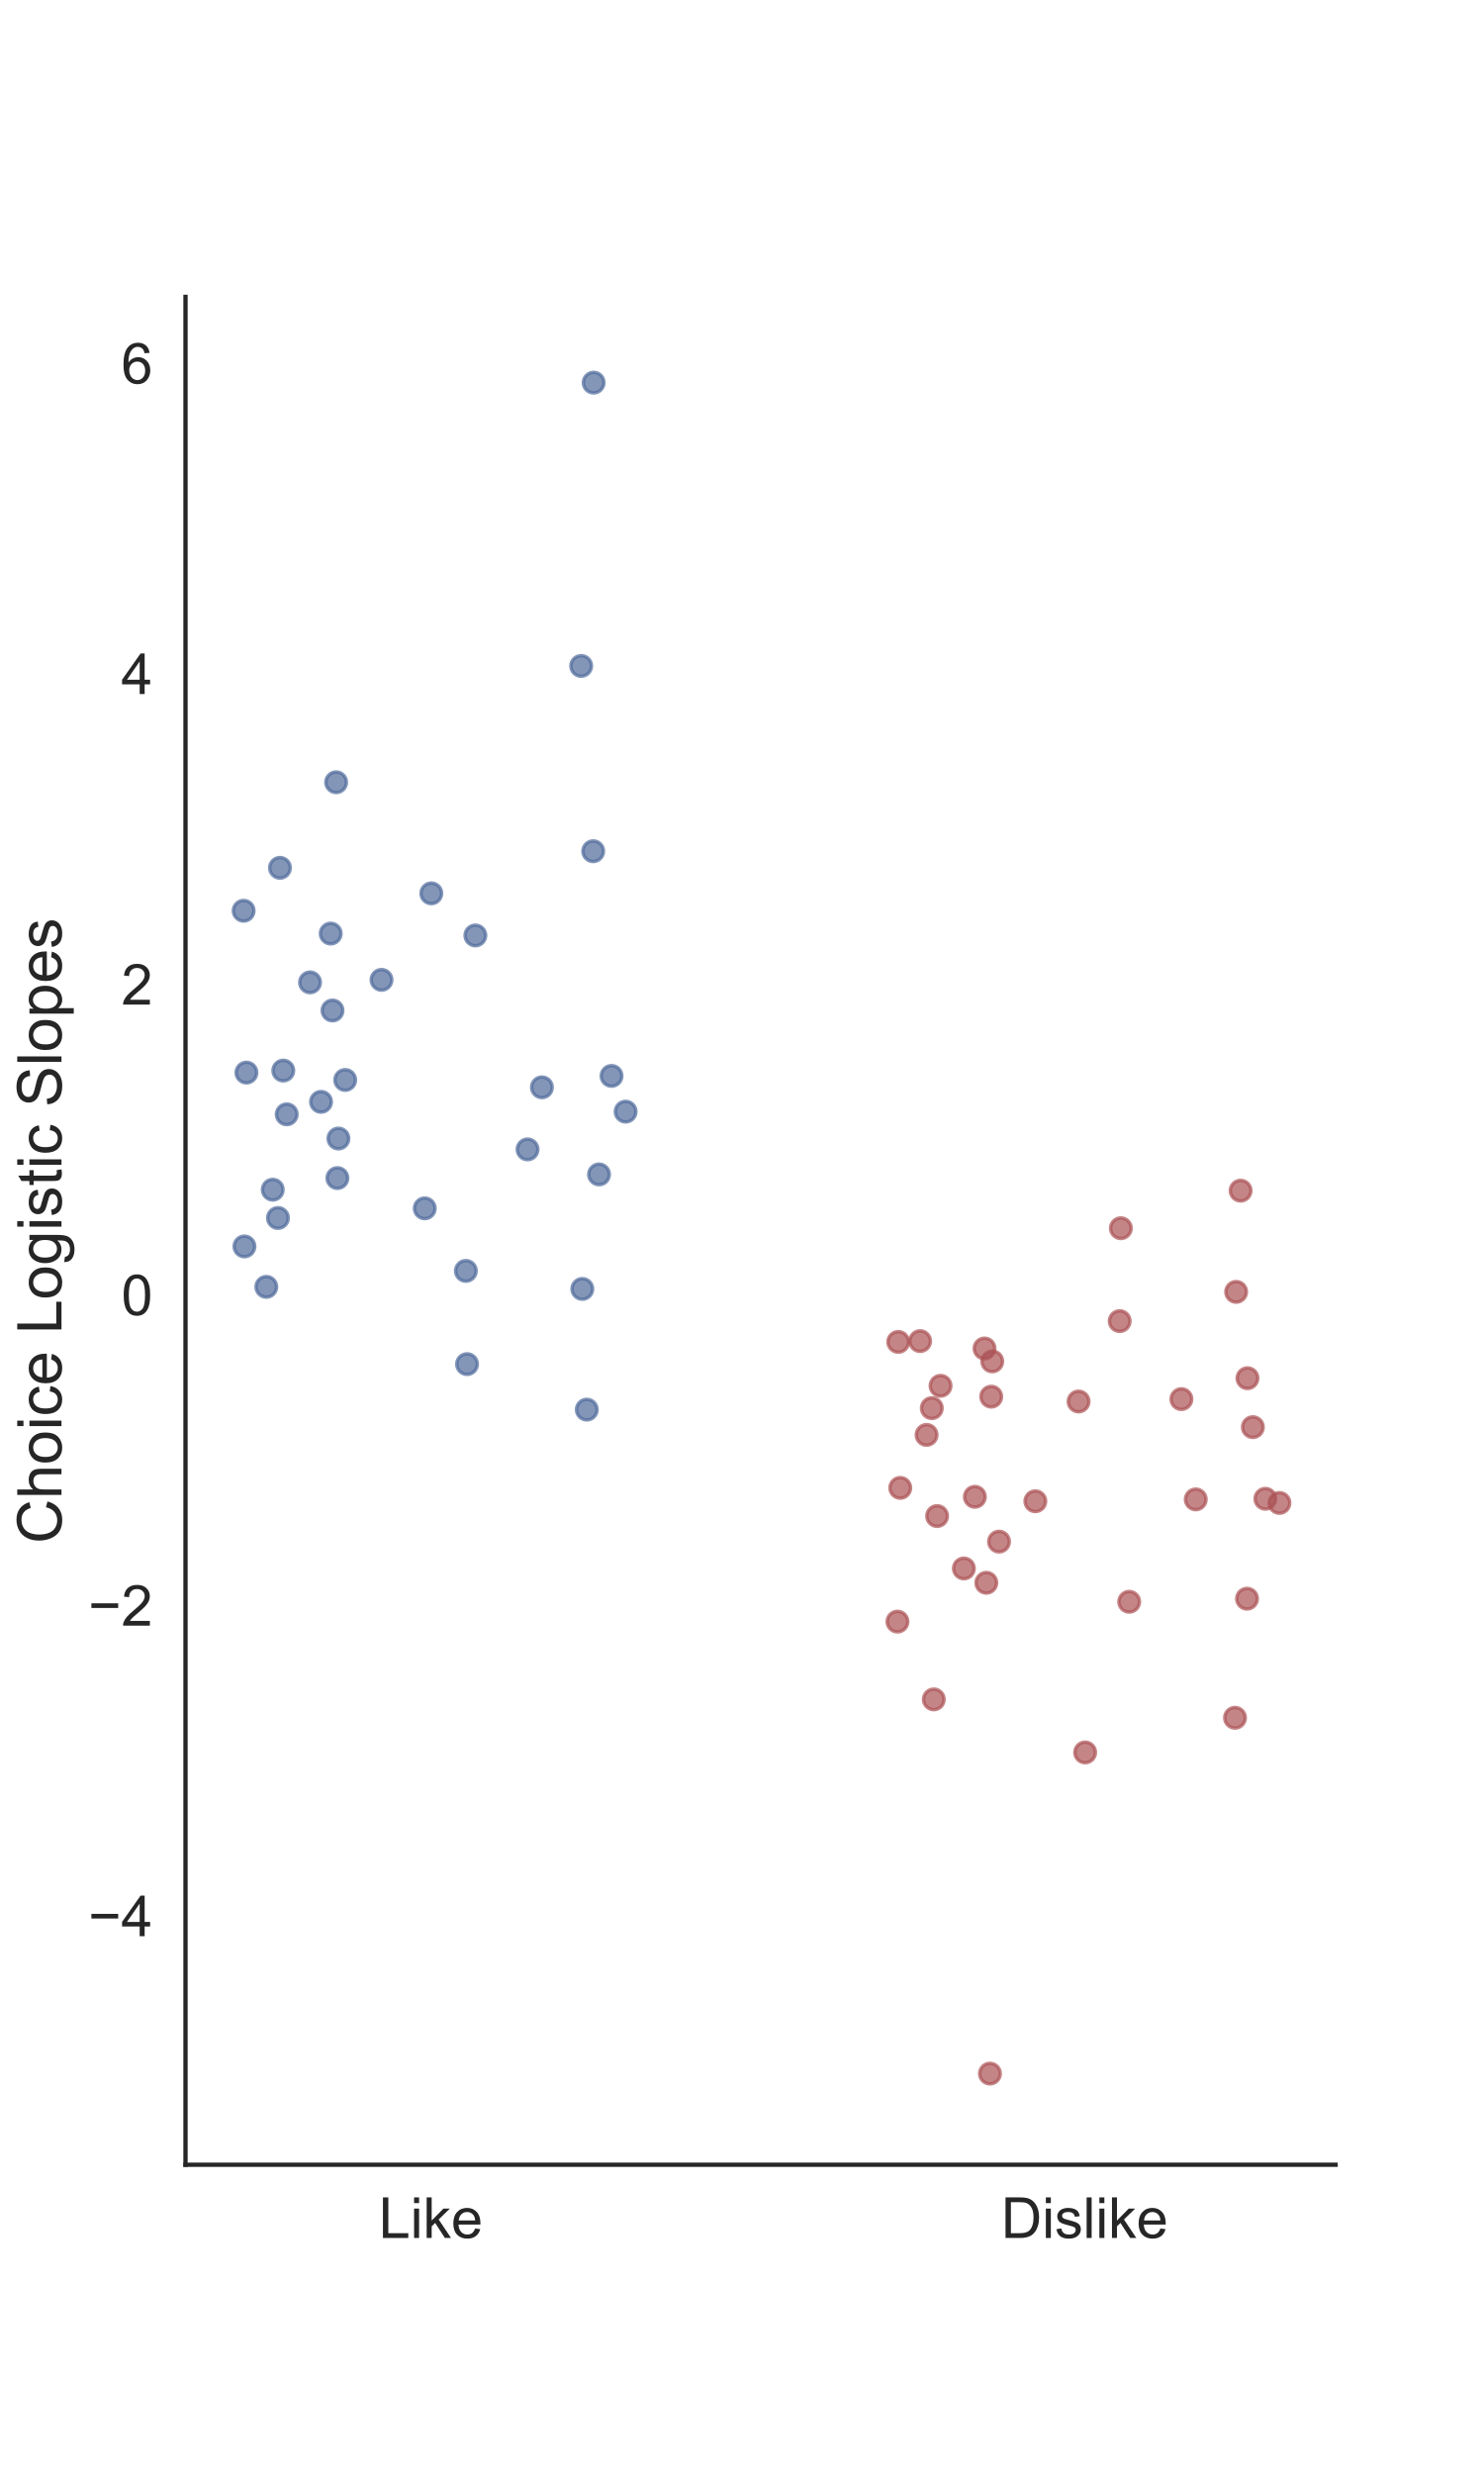
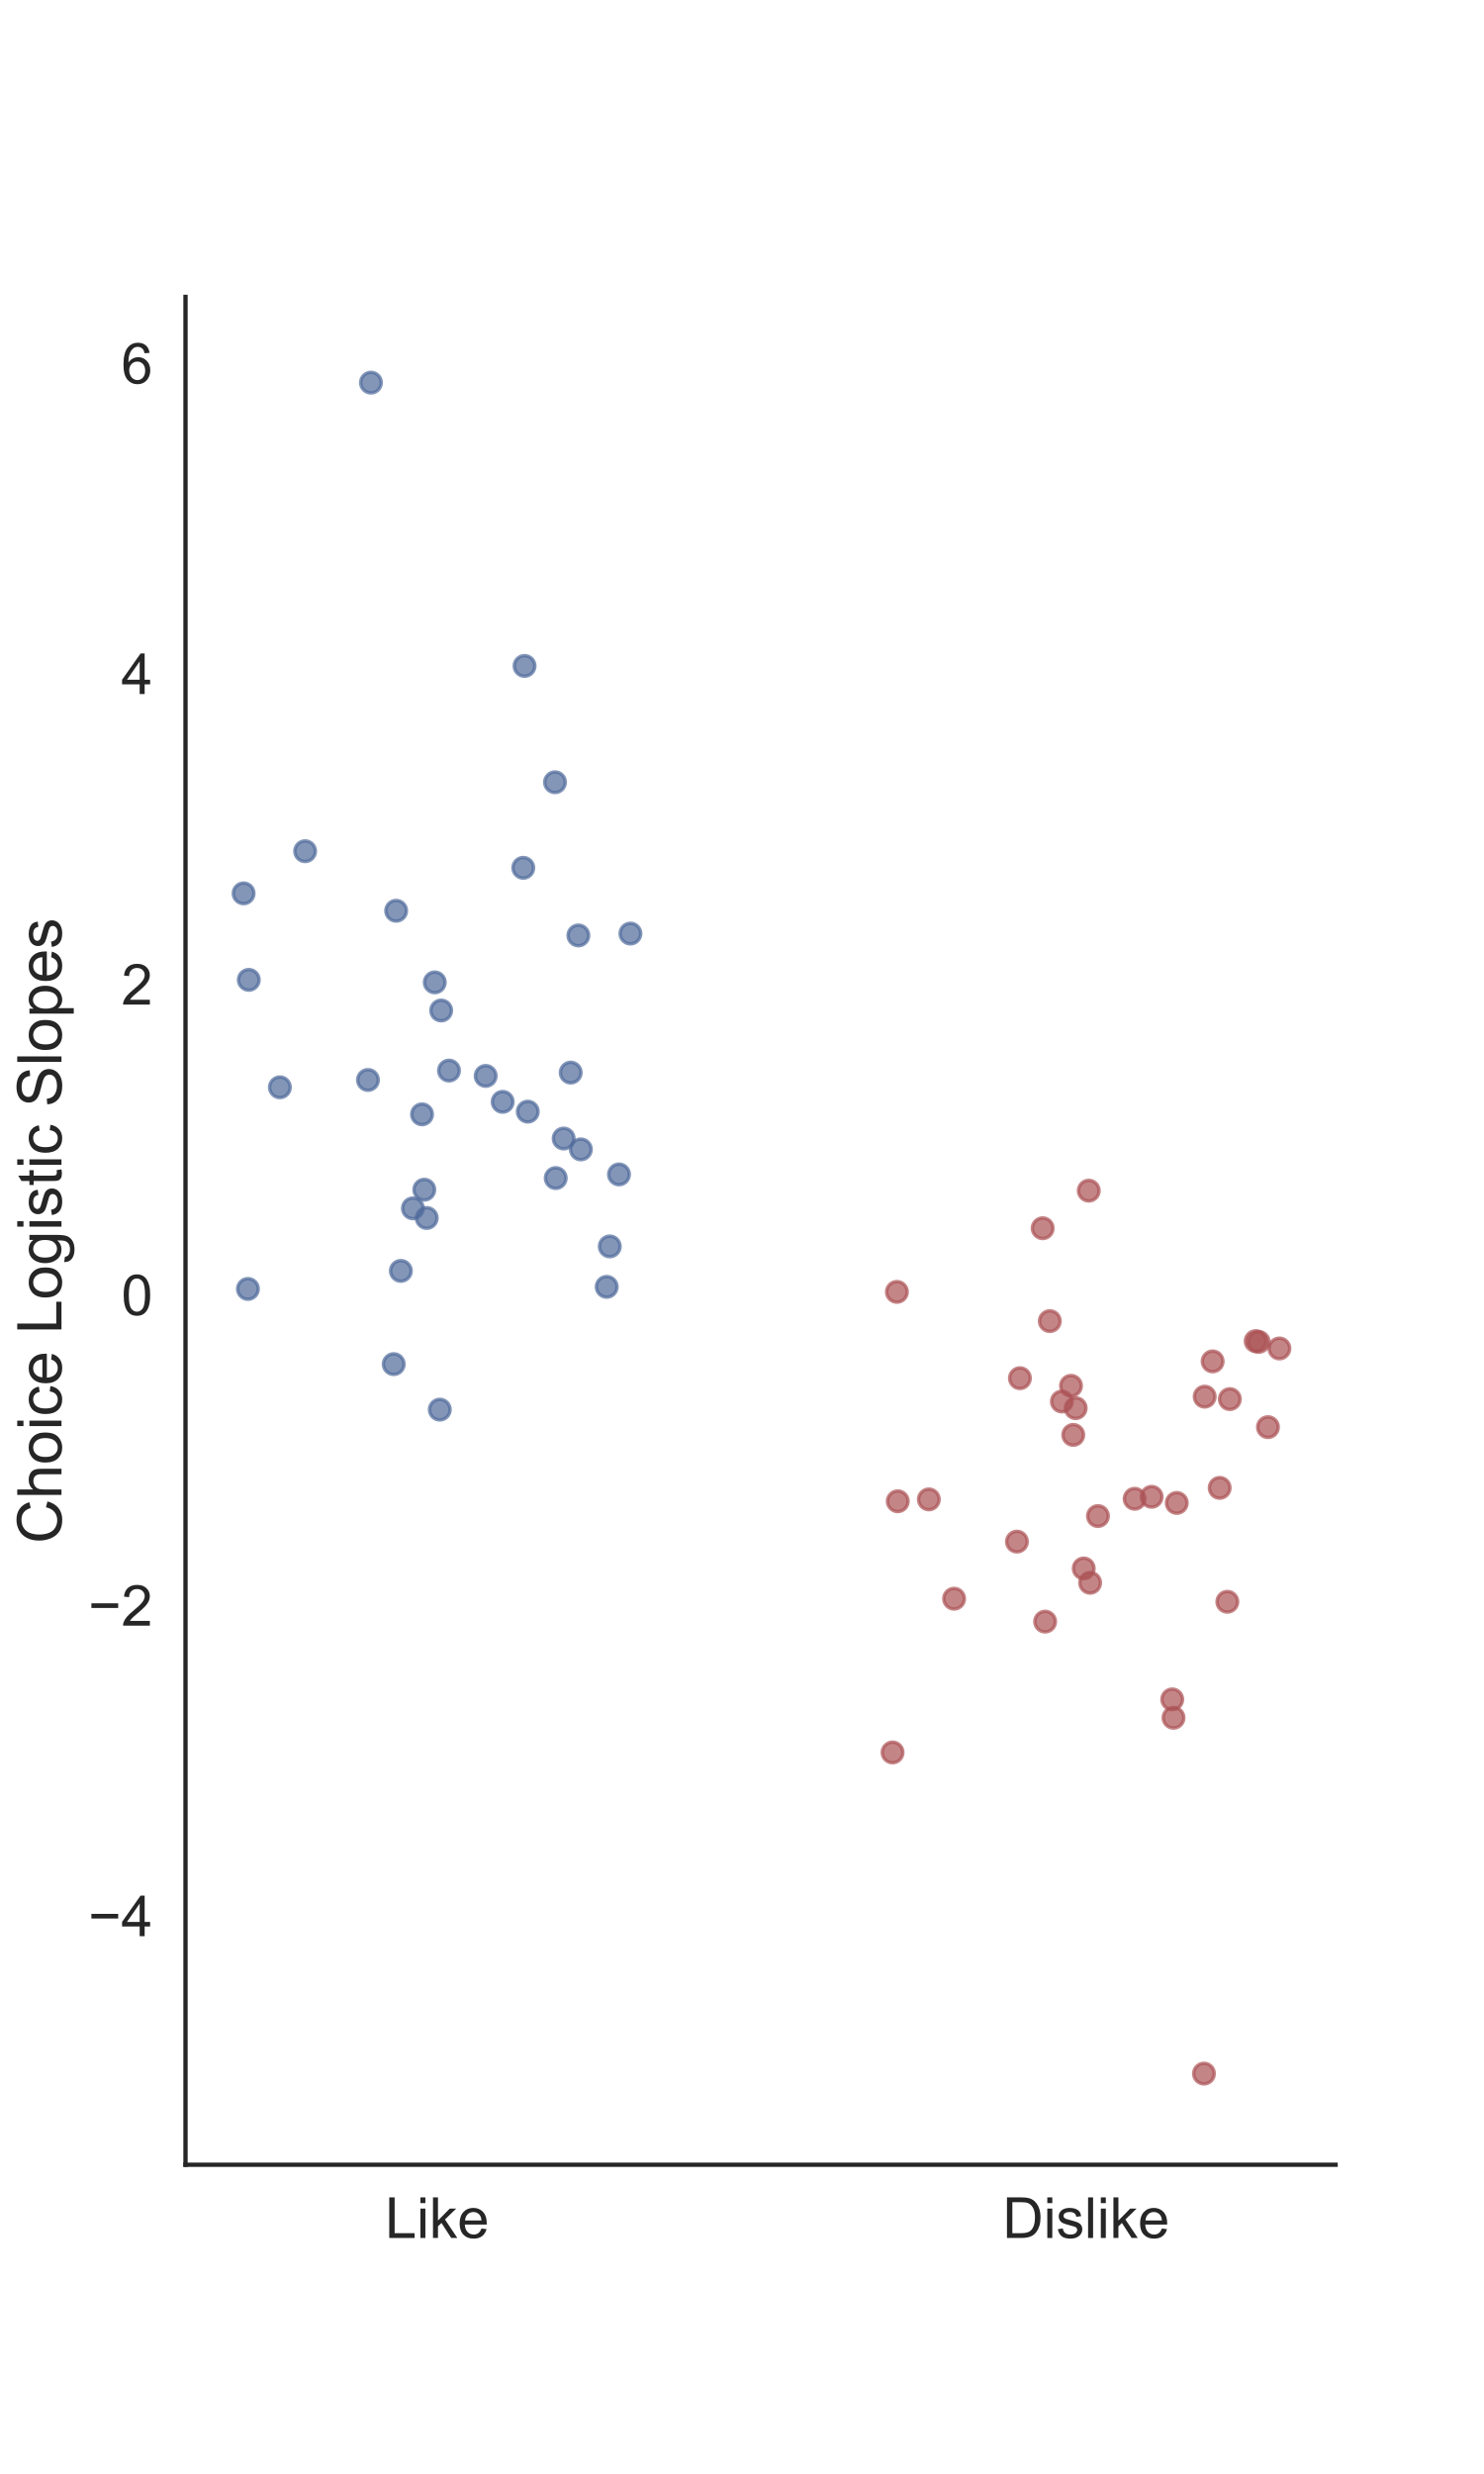
<svg xmlns="http://www.w3.org/2000/svg" xmlns:xlink="http://www.w3.org/1999/xlink" height="720pt" version="1.1" viewBox="0 0 432 720" width="432pt">
  <defs>
    <style type="text/css">
*{stroke-linecap:butt;stroke-linejoin:round;}
  </style>
  </defs>
  <g id="figure_1">
    <g id="patch_1">
      <path d="M 0 720  L 432 720  L 432 0  L 0 0  z " style="fill:#ffffff;" />
    </g>
    <g id="axes_1">
      <g id="patch_2">
        <path d="M 54 630  L 388.8 630  L 388.8 86.4  L 54 86.4  z " style="fill:#ffffff;" />
      </g>
      <g id="matplotlib.axis_1">
        <g id="xtick_1">
          <g id="text_1">
            <defs>
              <path d="M 7.328 0  L 7.328 71.578  L 16.797 71.578  L 16.797 8.453  L 52.047 8.453  L 52.047 0  z " id="ArialMT-4c" />
              <path d="M 6.641 61.469  L 6.641 71.578  L 15.438 71.578  L 15.438 61.469  z M 6.641 0  L 6.641 51.859  L 15.438 51.859  L 15.438 0  z " id="ArialMT-69" />
              <path d="M 6.641 0  L 6.641 71.578  L 15.438 71.578  L 15.438 30.766  L 36.234 51.859  L 47.609 51.859  L 27.781 32.625  L 49.609 0  L 38.766 0  L 21.625 26.516  L 15.438 20.562  L 15.438 0  z " id="ArialMT-6b" />
              <path d="M 42.094 16.703  L 51.172 15.578  Q 49.031 7.625 43.219 3.219  Q 37.406 -1.172 28.375 -1.172  Q 17 -1.172 10.328 5.828  Q 3.656 12.844 3.656 25.484  Q 3.656 38.578 10.391 45.797  Q 17.141 53.031 27.875 53.031  Q 38.281 53.031 44.875 45.953  Q 51.469 38.875 51.469 26.031  Q 51.469 25.25 51.422 23.688  L 12.75 23.688  Q 13.234 15.141 17.578 10.594  Q 21.922 6.062 28.422 6.062  Q 33.25 6.062 36.672 8.594  Q 40.094 11.141 42.094 16.703  z M 13.234 30.906  L 42.188 30.906  Q 41.609 37.453 38.875 40.719  Q 34.672 45.797 27.984 45.797  Q 21.922 45.797 17.797 41.75  Q 13.672 37.703 13.234 30.906  z " id="ArialMT-65" />
            </defs>
-             <g style="fill:#262626;" transform="translate(110.2703 651.3104)scale(0.165 -0.165)">
+             <g style="fill:#262626;" transform="translate(112.1076 651.3104)scale(0.165 -0.165)">
              <use xlink:href="#ArialMT-4c" />
              <use x="55.615" xlink:href="#ArialMT-69" />
              <use x="77.832" xlink:href="#ArialMT-6b" />
              <use x="127.832" xlink:href="#ArialMT-65" />
            </g>
          </g>
        </g>
        <g id="xtick_2">
          <g id="text_2">
            <defs>
              <path d="M 7.719 0  L 7.719 71.578  L 32.375 71.578  Q 40.719 71.578 45.125 70.562  Q 51.266 69.141 55.609 65.438  Q 61.281 60.641 64.078 53.188  Q 66.891 45.75 66.891 36.188  Q 66.891 28.031 64.984 21.734  Q 63.094 15.438 60.109 11.297  Q 57.125 7.172 53.578 4.797  Q 50.047 2.438 45.047 1.219  Q 40.047 0 33.547 0  z M 17.188 8.453  L 32.469 8.453  Q 39.547 8.453 43.578 9.766  Q 47.609 11.078 50 13.484  Q 53.375 16.844 55.25 22.531  Q 57.125 28.219 57.125 36.328  Q 57.125 47.562 53.438 53.594  Q 49.75 59.625 44.484 61.672  Q 40.672 63.141 32.234 63.141  L 17.188 63.141  z " id="ArialMT-44" />
              <path d="M 3.078 15.484  L 11.766 16.844  Q 12.5 11.625 15.844 8.844  Q 19.188 6.062 25.203 6.062  Q 31.25 6.062 34.172 8.516  Q 37.109 10.984 37.109 14.312  Q 37.109 17.281 34.516 19  Q 32.719 20.172 25.531 21.969  Q 15.875 24.422 12.141 26.203  Q 8.406 27.984 6.469 31.125  Q 4.547 34.281 4.547 38.094  Q 4.547 41.547 6.125 44.5  Q 7.719 47.469 10.453 49.422  Q 12.5 50.922 16.031 51.969  Q 19.578 53.031 23.641 53.031  Q 29.734 53.031 34.344 51.266  Q 38.969 49.516 41.156 46.5  Q 43.359 43.5 44.188 38.484  L 35.594 37.312  Q 35.016 41.312 32.203 43.547  Q 29.391 45.797 24.266 45.797  Q 18.219 45.797 15.625 43.797  Q 13.031 41.797 13.031 39.109  Q 13.031 37.406 14.109 36.031  Q 15.188 34.625 17.484 33.688  Q 18.797 33.203 25.25 31.453  Q 34.578 28.953 38.25 27.359  Q 41.938 25.781 44.031 22.75  Q 46.141 19.734 46.141 15.234  Q 46.141 10.844 43.578 6.953  Q 41.016 3.078 36.172 0.953  Q 31.344 -1.172 25.25 -1.172  Q 15.141 -1.172 9.844 3.031  Q 4.547 7.234 3.078 15.484  z " id="ArialMT-73" />
              <path d="M 6.391 0  L 6.391 71.578  L 15.188 71.578  L 15.188 0  z " id="ArialMT-6c" />
            </defs>
-             <g style="fill:#262626;" transform="translate(291.4413 651.3104)scale(0.165 -0.165)">
+             <g style="fill:#262626;" transform="translate(291.8638 651.3104)scale(0.165 -0.165)">
              <use xlink:href="#ArialMT-44" />
              <use x="72.217" xlink:href="#ArialMT-69" />
              <use x="94.434" xlink:href="#ArialMT-73" />
              <use x="144.434" xlink:href="#ArialMT-6c" />
              <use x="166.65" xlink:href="#ArialMT-69" />
              <use x="188.867" xlink:href="#ArialMT-6b" />
              <use x="238.867" xlink:href="#ArialMT-65" />
            </g>
          </g>
        </g>
      </g>
      <g id="matplotlib.axis_2">
        <g id="ytick_1">
          <g id="text_3">
            <defs>
              <path d="M 52.828 31.203  L 5.562 31.203  L 5.562 39.406  L 52.828 39.406  z " id="ArialMT-2212" />
              <path d="M 32.328 0  L 32.328 17.141  L 1.266 17.141  L 1.266 25.203  L 33.938 71.578  L 41.109 71.578  L 41.109 25.203  L 50.781 25.203  L 50.781 17.141  L 41.109 17.141  L 41.109 0  z M 32.328 25.203  L 32.328 57.469  L 9.906 25.203  z " id="ArialMT-34" />
            </defs>
            <g style="fill:#262626;" transform="translate(25.68742 563.4861)scale(0.165 -0.165)">
              <use xlink:href="#ArialMT-2212" />
              <use x="58.398" xlink:href="#ArialMT-34" />
            </g>
          </g>
        </g>
        <g id="ytick_2">
          <g id="text_4">
            <defs>
              <path d="M 50.344 8.453  L 50.344 0  L 3.031 0  Q 2.938 3.172 4.047 6.109  Q 5.859 10.938 9.828 15.625  Q 13.812 20.312 21.344 26.469  Q 33.016 36.031 37.109 41.625  Q 41.219 47.219 41.219 52.203  Q 41.219 57.422 37.469 61  Q 33.734 64.594 27.734 64.594  Q 21.391 64.594 17.578 60.781  Q 13.766 56.984 13.719 50.25  L 4.688 51.172  Q 5.609 61.281 11.656 66.578  Q 17.719 71.875 27.938 71.875  Q 38.234 71.875 44.234 66.156  Q 50.25 60.453 50.25 52  Q 50.25 47.703 48.484 43.547  Q 46.734 39.406 42.656 34.812  Q 38.578 30.219 29.109 22.219  Q 21.188 15.578 18.938 13.203  Q 16.703 10.844 15.234 8.453  z " id="ArialMT-32" />
            </defs>
            <g style="fill:#262626;" transform="translate(25.68742 473.1109)scale(0.165 -0.165)">
              <use xlink:href="#ArialMT-2212" />
              <use x="58.398" xlink:href="#ArialMT-32" />
            </g>
          </g>
        </g>
        <g id="ytick_3">
          <g id="text_5">
            <defs>
              <path d="M 4.156 35.297  Q 4.156 48 6.766 55.734  Q 9.375 63.484 14.516 67.672  Q 19.672 71.875 27.484 71.875  Q 33.25 71.875 37.594 69.547  Q 41.938 67.234 44.766 62.859  Q 47.609 58.5 49.219 52.219  Q 50.828 45.953 50.828 35.297  Q 50.828 22.703 48.234 14.969  Q 45.656 7.234 40.5 3  Q 35.359 -1.219 27.484 -1.219  Q 17.141 -1.219 11.234 6.203  Q 4.156 15.141 4.156 35.297  z M 13.188 35.297  Q 13.188 17.672 17.312 11.828  Q 21.438 6 27.484 6  Q 33.547 6 37.672 11.859  Q 41.797 17.719 41.797 35.297  Q 41.797 52.984 37.672 58.781  Q 33.547 64.594 27.391 64.594  Q 21.344 64.594 17.719 59.469  Q 13.188 52.938 13.188 35.297  z " id="ArialMT-30" />
            </defs>
            <g style="fill:#262626;" transform="translate(35.32445 382.7357)scale(0.165 -0.165)">
              <use xlink:href="#ArialMT-30" />
            </g>
          </g>
        </g>
        <g id="ytick_4">
          <g id="text_6">
            <g style="fill:#262626;" transform="translate(35.32445 292.3605)scale(0.165 -0.165)">
              <use xlink:href="#ArialMT-32" />
            </g>
          </g>
        </g>
        <g id="ytick_5">
          <g id="text_7">
            <g style="fill:#262626;" transform="translate(35.32445 201.9853)scale(0.165 -0.165)">
              <use xlink:href="#ArialMT-34" />
            </g>
          </g>
        </g>
        <g id="ytick_6">
          <g id="text_8">
            <defs>
              <path d="M 49.75 54.047  L 41.016 53.375  Q 39.844 58.547 37.703 60.891  Q 34.125 64.656 28.906 64.656  Q 24.703 64.656 21.531 62.312  Q 17.391 59.281 14.984 53.469  Q 12.594 47.656 12.5 36.922  Q 15.672 41.75 20.266 44.094  Q 24.859 46.438 29.891 46.438  Q 38.672 46.438 44.844 39.969  Q 51.031 33.5 51.031 23.25  Q 51.031 16.5 48.125 10.719  Q 45.219 4.938 40.141 1.859  Q 35.062 -1.219 28.609 -1.219  Q 17.625 -1.219 10.688 6.859  Q 3.766 14.938 3.766 33.5  Q 3.766 54.25 11.422 63.672  Q 18.109 71.875 29.438 71.875  Q 37.891 71.875 43.281 67.141  Q 48.688 62.406 49.75 54.047  z M 13.875 23.188  Q 13.875 18.656 15.797 14.5  Q 17.719 10.359 21.188 8.172  Q 24.656 6 28.469 6  Q 34.031 6 38.031 10.484  Q 42.047 14.984 42.047 22.703  Q 42.047 30.125 38.078 34.391  Q 34.125 38.672 28.125 38.672  Q 22.172 38.672 18.016 34.391  Q 13.875 30.125 13.875 23.188  z " id="ArialMT-36" />
            </defs>
            <g style="fill:#262626;" transform="translate(35.32445 111.6101)scale(0.165 -0.165)">
              <use xlink:href="#ArialMT-36" />
            </g>
          </g>
        </g>
        <g id="text_9">
          <defs>
            <path d="M 58.797 25.094  L 68.266 22.703  Q 65.281 11.031 57.547 4.906  Q 49.812 -1.219 38.625 -1.219  Q 27.047 -1.219 19.797 3.484  Q 12.547 8.203 8.766 17.141  Q 4.984 26.078 4.984 36.328  Q 4.984 47.516 9.25 55.828  Q 13.531 64.156 21.406 68.469  Q 29.297 72.797 38.766 72.797  Q 49.516 72.797 56.828 67.328  Q 64.156 61.859 67.047 51.953  L 57.719 49.75  Q 55.219 57.562 50.484 61.125  Q 45.75 64.703 38.578 64.703  Q 30.328 64.703 24.781 60.734  Q 19.234 56.781 16.984 50.109  Q 14.75 43.453 14.75 36.375  Q 14.75 27.25 17.406 20.438  Q 20.062 13.625 25.672 10.25  Q 31.297 6.891 37.844 6.891  Q 45.797 6.891 51.312 11.469  Q 56.844 16.062 58.797 25.094  z " id="ArialMT-43" />
            <path d="M 6.594 0  L 6.594 71.578  L 15.375 71.578  L 15.375 45.906  Q 21.531 53.031 30.906 53.031  Q 36.672 53.031 40.922 50.75  Q 45.172 48.484 47 44.484  Q 48.828 40.484 48.828 32.859  L 48.828 0  L 40.047 0  L 40.047 32.859  Q 40.047 39.453 37.188 42.453  Q 34.328 45.453 29.109 45.453  Q 25.203 45.453 21.75 43.422  Q 18.312 41.406 16.844 37.938  Q 15.375 34.469 15.375 28.375  L 15.375 0  z " id="ArialMT-68" />
            <path d="M 3.328 25.922  Q 3.328 40.328 11.328 47.266  Q 18.016 53.031 27.641 53.031  Q 38.328 53.031 45.109 46.016  Q 51.906 39.016 51.906 26.656  Q 51.906 16.656 48.906 10.906  Q 45.906 5.172 40.156 2  Q 34.422 -1.172 27.641 -1.172  Q 16.75 -1.172 10.031 5.812  Q 3.328 12.797 3.328 25.922  z M 12.359 25.922  Q 12.359 15.969 16.703 11.016  Q 21.047 6.062 27.641 6.062  Q 34.188 6.062 38.531 11.031  Q 42.875 16.016 42.875 26.219  Q 42.875 35.844 38.5 40.797  Q 34.125 45.75 27.641 45.75  Q 21.047 45.75 16.703 40.812  Q 12.359 35.891 12.359 25.922  z " id="ArialMT-6f" />
            <path d="M 40.438 19  L 49.078 17.875  Q 47.656 8.938 41.812 3.875  Q 35.984 -1.172 27.484 -1.172  Q 16.844 -1.172 10.375 5.781  Q 3.906 12.75 3.906 25.734  Q 3.906 34.125 6.688 40.422  Q 9.469 46.734 15.156 49.875  Q 20.844 53.031 27.547 53.031  Q 35.984 53.031 41.359 48.75  Q 46.734 44.484 48.25 36.625  L 39.703 35.297  Q 38.484 40.531 35.375 43.156  Q 32.281 45.797 27.875 45.797  Q 21.234 45.797 17.078 41.031  Q 12.938 36.281 12.938 25.984  Q 12.938 15.531 16.938 10.797  Q 20.953 6.062 27.391 6.062  Q 32.562 6.062 36.031 9.234  Q 39.5 12.406 40.438 19  z " id="ArialMT-63" />
            <path id="ArialMT-20" />
            <path d="M 4.984 -4.297  L 13.531 -5.562  Q 14.062 -9.516 16.5 -11.328  Q 19.781 -13.766 25.438 -13.766  Q 31.547 -13.766 34.859 -11.328  Q 38.188 -8.891 39.359 -4.5  Q 40.047 -1.812 39.984 6.781  Q 34.234 0 25.641 0  Q 14.938 0 9.078 7.719  Q 3.219 15.438 3.219 26.219  Q 3.219 33.641 5.906 39.906  Q 8.594 46.188 13.688 49.609  Q 18.797 53.031 25.688 53.031  Q 34.859 53.031 40.828 45.609  L 40.828 51.859  L 48.922 51.859  L 48.922 7.031  Q 48.922 -5.078 46.453 -10.125  Q 44 -15.188 38.641 -18.109  Q 33.297 -21.047 25.484 -21.047  Q 16.219 -21.047 10.5 -16.875  Q 4.781 -12.703 4.984 -4.297  z M 12.25 26.859  Q 12.25 16.656 16.297 11.969  Q 20.359 7.281 26.469 7.281  Q 32.516 7.281 36.609 11.938  Q 40.719 16.609 40.719 26.562  Q 40.719 36.078 36.5 40.906  Q 32.281 45.75 26.312 45.75  Q 20.453 45.75 16.344 40.984  Q 12.25 36.234 12.25 26.859  z " id="ArialMT-67" />
            <path d="M 25.781 7.859  L 27.047 0.094  Q 23.344 -0.688 20.406 -0.688  Q 15.625 -0.688 12.984 0.828  Q 10.359 2.344 9.281 4.812  Q 8.203 7.281 8.203 15.188  L 8.203 45.016  L 1.766 45.016  L 1.766 51.859  L 8.203 51.859  L 8.203 64.703  L 16.938 69.969  L 16.938 51.859  L 25.781 51.859  L 25.781 45.016  L 16.938 45.016  L 16.938 14.703  Q 16.938 10.938 17.406 9.859  Q 17.875 8.797 18.922 8.156  Q 19.969 7.516 21.922 7.516  Q 23.391 7.516 25.781 7.859  z " id="ArialMT-74" />
            <path d="M 4.5 23  L 13.422 23.781  Q 14.062 18.406 16.375 14.969  Q 18.703 11.531 23.578 9.406  Q 28.469 7.281 34.578 7.281  Q 39.984 7.281 44.141 8.891  Q 48.297 10.5 50.312 13.297  Q 52.344 16.109 52.344 19.438  Q 52.344 22.797 50.391 25.312  Q 48.438 27.828 43.953 29.547  Q 41.062 30.672 31.203 33.031  Q 21.344 35.406 17.391 37.5  Q 12.25 40.188 9.734 44.156  Q 7.234 48.141 7.234 53.078  Q 7.234 58.5 10.297 63.203  Q 13.375 67.922 19.281 70.359  Q 25.203 72.797 32.422 72.797  Q 40.375 72.797 46.453 70.234  Q 52.547 67.672 55.812 62.688  Q 59.078 57.719 59.328 51.422  L 50.25 50.734  Q 49.516 57.516 45.281 60.984  Q 41.062 64.453 32.812 64.453  Q 24.219 64.453 20.281 61.297  Q 16.359 58.156 16.359 53.719  Q 16.359 49.859 19.141 47.359  Q 21.875 44.875 33.422 42.266  Q 44.969 39.656 49.266 37.703  Q 55.516 34.812 58.484 30.391  Q 61.469 25.984 61.469 20.219  Q 61.469 14.5 58.203 9.438  Q 54.938 4.391 48.797 1.578  Q 42.672 -1.219 35.016 -1.219  Q 25.297 -1.219 18.719 1.609  Q 12.156 4.438 8.422 10.125  Q 4.688 15.828 4.5 23  z " id="ArialMT-53" />
            <path d="M 6.594 -19.875  L 6.594 51.859  L 14.594 51.859  L 14.594 45.125  Q 17.438 49.078 21 51.047  Q 24.562 53.031 29.641 53.031  Q 36.281 53.031 41.359 49.609  Q 46.438 46.188 49.016 39.953  Q 51.609 33.734 51.609 26.312  Q 51.609 18.359 48.75 11.984  Q 45.906 5.609 40.453 2.219  Q 35.016 -1.172 29 -1.172  Q 24.609 -1.172 21.109 0.688  Q 17.625 2.547 15.375 5.375  L 15.375 -19.875  z M 14.547 25.641  Q 14.547 15.625 18.594 10.844  Q 22.656 6.062 28.422 6.062  Q 34.281 6.062 38.453 11.016  Q 42.625 15.969 42.625 26.375  Q 42.625 36.281 38.547 41.203  Q 34.469 46.141 28.812 46.141  Q 23.188 46.141 18.859 40.891  Q 14.547 35.641 14.547 25.641  z " id="ArialMT-70" />
          </defs>
          <g style="fill:#262626;" transform="translate(17.89898 449.2462)rotate(-90)scale(0.18 -0.18)">
            <use xlink:href="#ArialMT-43" />
            <use x="72.217" xlink:href="#ArialMT-68" />
            <use x="127.832" xlink:href="#ArialMT-6f" />
            <use x="183.447" xlink:href="#ArialMT-69" />
            <use x="205.664" xlink:href="#ArialMT-63" />
            <use x="255.664" xlink:href="#ArialMT-65" />
            <use x="311.279" xlink:href="#ArialMT-20" />
            <use x="339.062" xlink:href="#ArialMT-4c" />
            <use x="394.678" xlink:href="#ArialMT-6f" />
            <use x="450.293" xlink:href="#ArialMT-67" />
            <use x="505.908" xlink:href="#ArialMT-69" />
            <use x="528.125" xlink:href="#ArialMT-73" />
            <use x="578.125" xlink:href="#ArialMT-74" />
            <use x="605.908" xlink:href="#ArialMT-69" />
            <use x="628.125" xlink:href="#ArialMT-63" />
            <use x="678.125" xlink:href="#ArialMT-20" />
            <use x="705.908" xlink:href="#ArialMT-53" />
            <use x="772.607" xlink:href="#ArialMT-6c" />
            <use x="794.824" xlink:href="#ArialMT-6f" />
            <use x="850.439" xlink:href="#ArialMT-70" />
            <use x="906.055" xlink:href="#ArialMT-65" />
            <use x="961.67" xlink:href="#ArialMT-73" />
          </g>
        </g>
      </g>
      <g id="PathCollection_1">
        <defs>
-           <path d="M 0 3  C 0.796 3 1.559 2.684 2.121 2.121  C 2.684 1.559 3 0.796 3 0  C 3 -0.796 2.684 -1.559 2.121 -2.121  C 1.559 -2.684 0.796 -3 0 -3  C -0.796 -3 -1.559 -2.684 -2.121 -2.121  C -2.684 -1.559 -3 -0.796 -3 0  C -3 0.796 -2.684 1.559 -2.121 2.121  C -1.559 2.684 -0.796 3 0 3  z " id="m34fa105282" style="stroke:#4f6a9a;stroke-opacity:0.7;" />
+           <path d="M 0 3  C 0.796 3 1.559 2.684 2.121 2.121  C 2.684 1.559 3 0.796 3 0  C 3 -0.796 2.684 -1.559 2.121 -2.121  C 1.559 -2.684 0.796 -3 0 -3  C -0.796 -3 -1.559 -2.684 -2.121 -2.121  C -2.684 -1.559 -3 -0.796 -3 0  C -3 0.796 -2.684 1.559 -2.121 2.121  C -1.559 2.684 -0.796 3 0 3  z " id="md9833ed3ad" style="stroke:#4f6a9a;stroke-opacity:0.7;" />
        </defs>
-         <g clip-path="url(#p6c61b7524b)">
-           <use style="fill:#4f6a9a;fill-opacity:0.7;stroke:#4f6a9a;stroke-opacity:0.7;" x="125.559" xlink:href="#m34fa105282" y="259.992" />
-           <use style="fill:#4f6a9a;fill-opacity:0.7;stroke:#4f6a9a;stroke-opacity:0.7;" x="111.062" xlink:href="#m34fa105282" y="285.165" />
-           <use style="fill:#4f6a9a;fill-opacity:0.7;stroke:#4f6a9a;stroke-opacity:0.7;" x="70.924" xlink:href="#m34fa105282" y="265.056" />
-           <use style="fill:#4f6a9a;fill-opacity:0.7;stroke:#4f6a9a;stroke-opacity:0.7;" x="138.38" xlink:href="#m34fa105282" y="272.24" />
-           <use style="fill:#4f6a9a;fill-opacity:0.7;stroke:#4f6a9a;stroke-opacity:0.7;" x="97.849" xlink:href="#m34fa105282" y="227.658" />
-           <use style="fill:#4f6a9a;fill-opacity:0.7;stroke:#4f6a9a;stroke-opacity:0.7;" x="82.461" xlink:href="#m34fa105282" y="311.567" />
-           <use style="fill:#4f6a9a;fill-opacity:0.7;stroke:#4f6a9a;stroke-opacity:0.7;" x="79.399" xlink:href="#m34fa105282" y="346.234" />
-           <use style="fill:#4f6a9a;fill-opacity:0.7;stroke:#4f6a9a;stroke-opacity:0.7;" x="100.492" xlink:href="#m34fa105282" y="314.296" />
-           <use style="fill:#4f6a9a;fill-opacity:0.7;stroke:#4f6a9a;stroke-opacity:0.7;" x="169.516" xlink:href="#m34fa105282" y="375.115" />
-           <use style="fill:#4f6a9a;fill-opacity:0.7;stroke:#4f6a9a;stroke-opacity:0.7;" x="172.812" xlink:href="#m34fa105282" y="111.358" />
-           <use style="fill:#4f6a9a;fill-opacity:0.7;stroke:#4f6a9a;stroke-opacity:0.7;" x="83.467" xlink:href="#m34fa105282" y="324.3" />
-           <use style="fill:#4f6a9a;fill-opacity:0.7;stroke:#4f6a9a;stroke-opacity:0.7;" x="182.12" xlink:href="#m34fa105282" y="323.518" />
-           <use style="fill:#4f6a9a;fill-opacity:0.7;stroke:#4f6a9a;stroke-opacity:0.7;" x="98.518" xlink:href="#m34fa105282" y="331.344" />
-           <use style="fill:#4f6a9a;fill-opacity:0.7;stroke:#4f6a9a;stroke-opacity:0.7;" x="96.79" xlink:href="#m34fa105282" y="294.081" />
-           <use style="fill:#4f6a9a;fill-opacity:0.7;stroke:#4f6a9a;stroke-opacity:0.7;" x="169.184" xlink:href="#m34fa105282" y="193.807" />
-           <use style="fill:#4f6a9a;fill-opacity:0.7;stroke:#4f6a9a;stroke-opacity:0.7;" x="96.268" xlink:href="#m34fa105282" y="271.693" />
-           <use style="fill:#4f6a9a;fill-opacity:0.7;stroke:#4f6a9a;stroke-opacity:0.7;" x="172.684" xlink:href="#m34fa105282" y="247.727" />
-           <use style="fill:#4f6a9a;fill-opacity:0.7;stroke:#4f6a9a;stroke-opacity:0.7;" x="81.501" xlink:href="#m34fa105282" y="252.561" />
-           <use style="fill:#4f6a9a;fill-opacity:0.7;stroke:#4f6a9a;stroke-opacity:0.7;" x="77.522" xlink:href="#m34fa105282" y="374.507" />
-           <use style="fill:#4f6a9a;fill-opacity:0.7;stroke:#4f6a9a;stroke-opacity:0.7;" x="123.645" xlink:href="#m34fa105282" y="351.661" />
-           <use style="fill:#4f6a9a;fill-opacity:0.7;stroke:#4f6a9a;stroke-opacity:0.7;" x="157.755" xlink:href="#m34fa105282" y="316.438" />
-           <use style="fill:#4f6a9a;fill-opacity:0.7;stroke:#4f6a9a;stroke-opacity:0.7;" x="174.382" xlink:href="#m34fa105282" y="341.786" />
-           <use style="fill:#4f6a9a;fill-opacity:0.7;stroke:#4f6a9a;stroke-opacity:0.7;" x="178.022" xlink:href="#m34fa105282" y="313.122" />
-           <use style="fill:#4f6a9a;fill-opacity:0.7;stroke:#4f6a9a;stroke-opacity:0.7;" x="98.219" xlink:href="#m34fa105282" y="342.85" />
-           <use style="fill:#4f6a9a;fill-opacity:0.7;stroke:#4f6a9a;stroke-opacity:0.7;" x="90.254" xlink:href="#m34fa105282" y="285.898" />
-           <use style="fill:#4f6a9a;fill-opacity:0.7;stroke:#4f6a9a;stroke-opacity:0.7;" x="93.455" xlink:href="#m34fa105282" y="320.666" />
-           <use style="fill:#4f6a9a;fill-opacity:0.7;stroke:#4f6a9a;stroke-opacity:0.7;" x="71.156" xlink:href="#m34fa105282" y="362.74" />
-           <use style="fill:#4f6a9a;fill-opacity:0.7;stroke:#4f6a9a;stroke-opacity:0.7;" x="71.738" xlink:href="#m34fa105282" y="312.155" />
-           <use style="fill:#4f6a9a;fill-opacity:0.7;stroke:#4f6a9a;stroke-opacity:0.7;" x="153.575" xlink:href="#m34fa105282" y="334.506" />
-           <use style="fill:#4f6a9a;fill-opacity:0.7;stroke:#4f6a9a;stroke-opacity:0.7;" x="135.617" xlink:href="#m34fa105282" y="369.863" />
-           <use style="fill:#4f6a9a;fill-opacity:0.7;stroke:#4f6a9a;stroke-opacity:0.7;" x="135.956" xlink:href="#m34fa105282" y="396.996" />
-           <use style="fill:#4f6a9a;fill-opacity:0.7;stroke:#4f6a9a;stroke-opacity:0.7;" x="170.817" xlink:href="#m34fa105282" y="410.24" />
-           <use style="fill:#4f6a9a;fill-opacity:0.7;stroke:#4f6a9a;stroke-opacity:0.7;" x="80.917" xlink:href="#m34fa105282" y="354.466" />
+         <g clip-path="url(#p1686eba554)">
+           <use style="fill:#4f6a9a;fill-opacity:0.7;stroke:#4f6a9a;stroke-opacity:0.7;" x="70.911" xlink:href="#md9833ed3ad" y="259.992" />
+           <use style="fill:#4f6a9a;fill-opacity:0.7;stroke:#4f6a9a;stroke-opacity:0.7;" x="72.425" xlink:href="#md9833ed3ad" y="285.165" />
+           <use style="fill:#4f6a9a;fill-opacity:0.7;stroke:#4f6a9a;stroke-opacity:0.7;" x="115.323" xlink:href="#md9833ed3ad" y="265.056" />
+           <use style="fill:#4f6a9a;fill-opacity:0.7;stroke:#4f6a9a;stroke-opacity:0.7;" x="168.369" xlink:href="#md9833ed3ad" y="272.24" />
+           <use style="fill:#4f6a9a;fill-opacity:0.7;stroke:#4f6a9a;stroke-opacity:0.7;" x="161.564" xlink:href="#md9833ed3ad" y="227.658" />
+           <use style="fill:#4f6a9a;fill-opacity:0.7;stroke:#4f6a9a;stroke-opacity:0.7;" x="130.704" xlink:href="#md9833ed3ad" y="311.567" />
+           <use style="fill:#4f6a9a;fill-opacity:0.7;stroke:#4f6a9a;stroke-opacity:0.7;" x="123.513" xlink:href="#md9833ed3ad" y="346.234" />
+           <use style="fill:#4f6a9a;fill-opacity:0.7;stroke:#4f6a9a;stroke-opacity:0.7;" x="107.118" xlink:href="#md9833ed3ad" y="314.296" />
+           <use style="fill:#4f6a9a;fill-opacity:0.7;stroke:#4f6a9a;stroke-opacity:0.7;" x="72.175" xlink:href="#md9833ed3ad" y="375.115" />
+           <use style="fill:#4f6a9a;fill-opacity:0.7;stroke:#4f6a9a;stroke-opacity:0.7;" x="107.99" xlink:href="#md9833ed3ad" y="111.358" />
+           <use style="fill:#4f6a9a;fill-opacity:0.7;stroke:#4f6a9a;stroke-opacity:0.7;" x="122.857" xlink:href="#md9833ed3ad" y="324.3" />
+           <use style="fill:#4f6a9a;fill-opacity:0.7;stroke:#4f6a9a;stroke-opacity:0.7;" x="153.638" xlink:href="#md9833ed3ad" y="323.518" />
+           <use style="fill:#4f6a9a;fill-opacity:0.7;stroke:#4f6a9a;stroke-opacity:0.7;" x="164.089" xlink:href="#md9833ed3ad" y="331.344" />
+           <use style="fill:#4f6a9a;fill-opacity:0.7;stroke:#4f6a9a;stroke-opacity:0.7;" x="128.426" xlink:href="#md9833ed3ad" y="294.081" />
+           <use style="fill:#4f6a9a;fill-opacity:0.7;stroke:#4f6a9a;stroke-opacity:0.7;" x="152.7" xlink:href="#md9833ed3ad" y="193.807" />
+           <use style="fill:#4f6a9a;fill-opacity:0.7;stroke:#4f6a9a;stroke-opacity:0.7;" x="183.521" xlink:href="#md9833ed3ad" y="271.693" />
+           <use style="fill:#4f6a9a;fill-opacity:0.7;stroke:#4f6a9a;stroke-opacity:0.7;" x="88.824" xlink:href="#md9833ed3ad" y="247.727" />
+           <use style="fill:#4f6a9a;fill-opacity:0.7;stroke:#4f6a9a;stroke-opacity:0.7;" x="152.326" xlink:href="#md9833ed3ad" y="252.561" />
+           <use style="fill:#4f6a9a;fill-opacity:0.7;stroke:#4f6a9a;stroke-opacity:0.7;" x="176.611" xlink:href="#md9833ed3ad" y="374.507" />
+           <use style="fill:#4f6a9a;fill-opacity:0.7;stroke:#4f6a9a;stroke-opacity:0.7;" x="120.199" xlink:href="#md9833ed3ad" y="351.661" />
+           <use style="fill:#4f6a9a;fill-opacity:0.7;stroke:#4f6a9a;stroke-opacity:0.7;" x="81.476" xlink:href="#md9833ed3ad" y="316.438" />
+           <use style="fill:#4f6a9a;fill-opacity:0.7;stroke:#4f6a9a;stroke-opacity:0.7;" x="180.193" xlink:href="#md9833ed3ad" y="341.786" />
+           <use style="fill:#4f6a9a;fill-opacity:0.7;stroke:#4f6a9a;stroke-opacity:0.7;" x="141.385" xlink:href="#md9833ed3ad" y="313.122" />
+           <use style="fill:#4f6a9a;fill-opacity:0.7;stroke:#4f6a9a;stroke-opacity:0.7;" x="161.776" xlink:href="#md9833ed3ad" y="342.85" />
+           <use style="fill:#4f6a9a;fill-opacity:0.7;stroke:#4f6a9a;stroke-opacity:0.7;" x="126.563" xlink:href="#md9833ed3ad" y="285.898" />
+           <use style="fill:#4f6a9a;fill-opacity:0.7;stroke:#4f6a9a;stroke-opacity:0.7;" x="146.326" xlink:href="#md9833ed3ad" y="320.666" />
+           <use style="fill:#4f6a9a;fill-opacity:0.7;stroke:#4f6a9a;stroke-opacity:0.7;" x="177.507" xlink:href="#md9833ed3ad" y="362.74" />
+           <use style="fill:#4f6a9a;fill-opacity:0.7;stroke:#4f6a9a;stroke-opacity:0.7;" x="166.137" xlink:href="#md9833ed3ad" y="312.155" />
+           <use style="fill:#4f6a9a;fill-opacity:0.7;stroke:#4f6a9a;stroke-opacity:0.7;" x="169.091" xlink:href="#md9833ed3ad" y="334.506" />
+           <use style="fill:#4f6a9a;fill-opacity:0.7;stroke:#4f6a9a;stroke-opacity:0.7;" x="116.688" xlink:href="#md9833ed3ad" y="369.863" />
+           <use style="fill:#4f6a9a;fill-opacity:0.7;stroke:#4f6a9a;stroke-opacity:0.7;" x="114.611" xlink:href="#md9833ed3ad" y="396.996" />
+           <use style="fill:#4f6a9a;fill-opacity:0.7;stroke:#4f6a9a;stroke-opacity:0.7;" x="128.029" xlink:href="#md9833ed3ad" y="410.24" />
+           <use style="fill:#4f6a9a;fill-opacity:0.7;stroke:#4f6a9a;stroke-opacity:0.7;" x="124.22" xlink:href="#md9833ed3ad" y="354.466" />
        </g>
      </g>
      <g id="PathCollection_2">
        <defs>
-           <path d="M 0 3  C 0.796 3 1.559 2.684 2.121 2.121  C 2.684 1.559 3 0.796 3 0  C 3 -0.796 2.684 -1.559 2.121 -2.121  C 1.559 -2.684 0.796 -3 0 -3  C -0.796 -3 -1.559 -2.684 -2.121 -2.121  C -2.684 -1.559 -3 -0.796 -3 0  C -3 0.796 -2.684 1.559 -2.121 2.121  C -1.559 2.684 -0.796 3 0 3  z " id="m83bcd6c7f3" style="stroke:#ac5255;stroke-opacity:0.7;" />
+           <path d="M 0 3  C 0.796 3 1.559 2.684 2.121 2.121  C 2.684 1.559 3 0.796 3 0  C 3 -0.796 2.684 -1.559 2.121 -2.121  C 1.559 -2.684 0.796 -3 0 -3  C -0.796 -3 -1.559 -2.684 -2.121 -2.121  C -2.684 -1.559 -3 -0.796 -3 0  C -3 0.796 -2.684 1.559 -2.121 2.121  C -1.559 2.684 -0.796 3 0 3  z " id="m877e210f36" style="stroke:#ac5255;stroke-opacity:0.7;" />
        </defs>
-         <g clip-path="url(#p6c61b7524b)">
-           <use style="fill:#ac5255;fill-opacity:0.7;stroke:#ac5255;stroke-opacity:0.7;" x="315.891" xlink:href="#m83bcd6c7f3" y="510.007" />
-           <use style="fill:#ac5255;fill-opacity:0.7;stroke:#ac5255;stroke-opacity:0.7;" x="301.394" xlink:href="#m83bcd6c7f3" y="436.907" />
-           <use style="fill:#ac5255;fill-opacity:0.7;stroke:#ac5255;stroke-opacity:0.7;" x="261.256" xlink:href="#m83bcd6c7f3" y="471.937" />
-           <use style="fill:#ac5255;fill-opacity:0.7;stroke:#ac5255;stroke-opacity:0.7;" x="328.713" xlink:href="#m83bcd6c7f3" y="466.16" />
-           <use style="fill:#ac5255;fill-opacity:0.7;stroke:#ac5255;stroke-opacity:0.7;" x="288.181" xlink:href="#m83bcd6c7f3" y="603.473" />
-           <use style="fill:#ac5255;fill-opacity:0.7;stroke:#ac5255;stroke-opacity:0.7;" x="272.793" xlink:href="#m83bcd6c7f3" y="441.215" />
-           <use style="fill:#ac5255;fill-opacity:0.7;stroke:#ac5255;stroke-opacity:0.7;" x="269.732" xlink:href="#m83bcd6c7f3" y="417.596" />
-           <use style="fill:#ac5255;fill-opacity:0.7;stroke:#ac5255;stroke-opacity:0.7;" x="290.824" xlink:href="#m83bcd6c7f3" y="448.654" />
-           <use style="fill:#ac5255;fill-opacity:0.7;stroke:#ac5255;stroke-opacity:0.7;" x="359.848" xlink:href="#m83bcd6c7f3" y="375.973" />
-           <use style="fill:#ac5255;fill-opacity:0.7;stroke:#ac5255;stroke-opacity:0.7;" x="363.145" xlink:href="#m83bcd6c7f3" y="401.095" />
-           <use style="fill:#ac5255;fill-opacity:0.7;stroke:#ac5255;stroke-opacity:0.7;" x="273.8" xlink:href="#m83bcd6c7f3" y="403.31" />
-           <use style="fill:#ac5255;fill-opacity:0.7;stroke:#ac5255;stroke-opacity:0.7;" x="372.452" xlink:href="#m83bcd6c7f3" y="437.397" />
-           <use style="fill:#ac5255;fill-opacity:0.7;stroke:#ac5255;stroke-opacity:0.7;" x="288.85" xlink:href="#m83bcd6c7f3" y="396.199" />
-           <use style="fill:#ac5255;fill-opacity:0.7;stroke:#ac5255;stroke-opacity:0.7;" x="287.122" xlink:href="#m83bcd6c7f3" y="460.631" />
-           <use style="fill:#ac5255;fill-opacity:0.7;stroke:#ac5255;stroke-opacity:0.7;" x="359.516" xlink:href="#m83bcd6c7f3" y="499.918" />
-           <use style="fill:#ac5255;fill-opacity:0.7;stroke:#ac5255;stroke-opacity:0.7;" x="286.6" xlink:href="#m83bcd6c7f3" y="392.443" />
-           <use style="fill:#ac5255;fill-opacity:0.7;stroke:#ac5255;stroke-opacity:0.7;" x="363.017" xlink:href="#m83bcd6c7f3" y="465.264" />
-           <use style="fill:#ac5255;fill-opacity:0.7;stroke:#ac5255;stroke-opacity:0.7;" x="271.834" xlink:href="#m83bcd6c7f3" y="494.566" />
-           <use style="fill:#ac5255;fill-opacity:0.7;stroke:#ac5255;stroke-opacity:0.7;" x="267.855" xlink:href="#m83bcd6c7f3" y="390.298" />
-           <use style="fill:#ac5255;fill-opacity:0.7;stroke:#ac5255;stroke-opacity:0.7;" x="313.977" xlink:href="#m83bcd6c7f3" y="407.872" />
-           <use style="fill:#ac5255;fill-opacity:0.7;stroke:#ac5255;stroke-opacity:0.7;" x="348.088" xlink:href="#m83bcd6c7f3" y="436.364" />
-           <use style="fill:#ac5255;fill-opacity:0.7;stroke:#ac5255;stroke-opacity:0.7;" x="364.714" xlink:href="#m83bcd6c7f3" y="415.337" />
-           <use style="fill:#ac5255;fill-opacity:0.7;stroke:#ac5255;stroke-opacity:0.7;" x="368.354" xlink:href="#m83bcd6c7f3" y="436.184" />
-           <use style="fill:#ac5255;fill-opacity:0.7;stroke:#ac5255;stroke-opacity:0.7;" x="288.551" xlink:href="#m83bcd6c7f3" y="406.464" />
-           <use style="fill:#ac5255;fill-opacity:0.7;stroke:#ac5255;stroke-opacity:0.7;" x="280.586" xlink:href="#m83bcd6c7f3" y="456.461" />
-           <use style="fill:#ac5255;fill-opacity:0.7;stroke:#ac5255;stroke-opacity:0.7;" x="283.788" xlink:href="#m83bcd6c7f3" y="435.611" />
-           <use style="fill:#ac5255;fill-opacity:0.7;stroke:#ac5255;stroke-opacity:0.7;" x="261.488" xlink:href="#m83bcd6c7f3" y="390.533" />
-           <use style="fill:#ac5255;fill-opacity:0.7;stroke:#ac5255;stroke-opacity:0.7;" x="262.07" xlink:href="#m83bcd6c7f3" y="433.015" />
-           <use style="fill:#ac5255;fill-opacity:0.7;stroke:#ac5255;stroke-opacity:0.7;" x="343.907" xlink:href="#m83bcd6c7f3" y="407.179" />
-           <use style="fill:#ac5255;fill-opacity:0.7;stroke:#ac5255;stroke-opacity:0.7;" x="325.949" xlink:href="#m83bcd6c7f3" y="384.477" />
-           <use style="fill:#ac5255;fill-opacity:0.7;stroke:#ac5255;stroke-opacity:0.7;" x="326.288" xlink:href="#m83bcd6c7f3" y="357.449" />
-           <use style="fill:#ac5255;fill-opacity:0.7;stroke:#ac5255;stroke-opacity:0.7;" x="361.149" xlink:href="#m83bcd6c7f3" y="346.514" />
-           <use style="fill:#ac5255;fill-opacity:0.7;stroke:#ac5255;stroke-opacity:0.7;" x="271.249" xlink:href="#m83bcd6c7f3" y="409.811" />
+         <g clip-path="url(#p1686eba554)">
+           <use style="fill:#ac5255;fill-opacity:0.7;stroke:#ac5255;stroke-opacity:0.7;" x="259.829" xlink:href="#m877e210f36" y="510.007" />
+           <use style="fill:#ac5255;fill-opacity:0.7;stroke:#ac5255;stroke-opacity:0.7;" x="261.342" xlink:href="#m877e210f36" y="436.907" />
+           <use style="fill:#ac5255;fill-opacity:0.7;stroke:#ac5255;stroke-opacity:0.7;" x="304.241" xlink:href="#m877e210f36" y="471.937" />
+           <use style="fill:#ac5255;fill-opacity:0.7;stroke:#ac5255;stroke-opacity:0.7;" x="357.286" xlink:href="#m877e210f36" y="466.16" />
+           <use style="fill:#ac5255;fill-opacity:0.7;stroke:#ac5255;stroke-opacity:0.7;" x="350.482" xlink:href="#m877e210f36" y="603.473" />
+           <use style="fill:#ac5255;fill-opacity:0.7;stroke:#ac5255;stroke-opacity:0.7;" x="319.622" xlink:href="#m877e210f36" y="441.215" />
+           <use style="fill:#ac5255;fill-opacity:0.7;stroke:#ac5255;stroke-opacity:0.7;" x="312.431" xlink:href="#m877e210f36" y="417.596" />
+           <use style="fill:#ac5255;fill-opacity:0.7;stroke:#ac5255;stroke-opacity:0.7;" x="296.036" xlink:href="#m877e210f36" y="448.654" />
+           <use style="fill:#ac5255;fill-opacity:0.7;stroke:#ac5255;stroke-opacity:0.7;" x="261.093" xlink:href="#m877e210f36" y="375.973" />
+           <use style="fill:#ac5255;fill-opacity:0.7;stroke:#ac5255;stroke-opacity:0.7;" x="296.907" xlink:href="#m877e210f36" y="401.095" />
+           <use style="fill:#ac5255;fill-opacity:0.7;stroke:#ac5255;stroke-opacity:0.7;" x="311.775" xlink:href="#m877e210f36" y="403.31" />
+           <use style="fill:#ac5255;fill-opacity:0.7;stroke:#ac5255;stroke-opacity:0.7;" x="342.556" xlink:href="#m877e210f36" y="437.397" />
+           <use style="fill:#ac5255;fill-opacity:0.7;stroke:#ac5255;stroke-opacity:0.7;" x="353.007" xlink:href="#m877e210f36" y="396.199" />
+           <use style="fill:#ac5255;fill-opacity:0.7;stroke:#ac5255;stroke-opacity:0.7;" x="317.343" xlink:href="#m877e210f36" y="460.631" />
+           <use style="fill:#ac5255;fill-opacity:0.7;stroke:#ac5255;stroke-opacity:0.7;" x="341.618" xlink:href="#m877e210f36" y="499.918" />
+           <use style="fill:#ac5255;fill-opacity:0.7;stroke:#ac5255;stroke-opacity:0.7;" x="372.438" xlink:href="#m877e210f36" y="392.443" />
+           <use style="fill:#ac5255;fill-opacity:0.7;stroke:#ac5255;stroke-opacity:0.7;" x="277.742" xlink:href="#m877e210f36" y="465.264" />
+           <use style="fill:#ac5255;fill-opacity:0.7;stroke:#ac5255;stroke-opacity:0.7;" x="341.244" xlink:href="#m877e210f36" y="494.566" />
+           <use style="fill:#ac5255;fill-opacity:0.7;stroke:#ac5255;stroke-opacity:0.7;" x="365.528" xlink:href="#m877e210f36" y="390.298" />
+           <use style="fill:#ac5255;fill-opacity:0.7;stroke:#ac5255;stroke-opacity:0.7;" x="309.117" xlink:href="#m877e210f36" y="407.872" />
+           <use style="fill:#ac5255;fill-opacity:0.7;stroke:#ac5255;stroke-opacity:0.7;" x="270.394" xlink:href="#m877e210f36" y="436.364" />
+           <use style="fill:#ac5255;fill-opacity:0.7;stroke:#ac5255;stroke-opacity:0.7;" x="369.11" xlink:href="#m877e210f36" y="415.337" />
+           <use style="fill:#ac5255;fill-opacity:0.7;stroke:#ac5255;stroke-opacity:0.7;" x="330.303" xlink:href="#m877e210f36" y="436.184" />
+           <use style="fill:#ac5255;fill-opacity:0.7;stroke:#ac5255;stroke-opacity:0.7;" x="350.693" xlink:href="#m877e210f36" y="406.464" />
+           <use style="fill:#ac5255;fill-opacity:0.7;stroke:#ac5255;stroke-opacity:0.7;" x="315.48" xlink:href="#m877e210f36" y="456.461" />
+           <use style="fill:#ac5255;fill-opacity:0.7;stroke:#ac5255;stroke-opacity:0.7;" x="335.244" xlink:href="#m877e210f36" y="435.611" />
+           <use style="fill:#ac5255;fill-opacity:0.7;stroke:#ac5255;stroke-opacity:0.7;" x="366.425" xlink:href="#m877e210f36" y="390.533" />
+           <use style="fill:#ac5255;fill-opacity:0.7;stroke:#ac5255;stroke-opacity:0.7;" x="355.054" xlink:href="#m877e210f36" y="433.015" />
+           <use style="fill:#ac5255;fill-opacity:0.7;stroke:#ac5255;stroke-opacity:0.7;" x="358.009" xlink:href="#m877e210f36" y="407.179" />
+           <use style="fill:#ac5255;fill-opacity:0.7;stroke:#ac5255;stroke-opacity:0.7;" x="305.605" xlink:href="#m877e210f36" y="384.477" />
+           <use style="fill:#ac5255;fill-opacity:0.7;stroke:#ac5255;stroke-opacity:0.7;" x="303.529" xlink:href="#m877e210f36" y="357.449" />
+           <use style="fill:#ac5255;fill-opacity:0.7;stroke:#ac5255;stroke-opacity:0.7;" x="316.946" xlink:href="#m877e210f36" y="346.514" />
+           <use style="fill:#ac5255;fill-opacity:0.7;stroke:#ac5255;stroke-opacity:0.7;" x="313.138" xlink:href="#m877e210f36" y="409.811" />
        </g>
      </g>
      <g id="patch_3">
        <path d="M 54 630  L 54 86.4  " style="fill:none;stroke:#262626;stroke-linecap:square;stroke-linejoin:miter;stroke-width:1.25;" />
      </g>
      <g id="patch_4">
        <path d="M 54 630  L 388.8 630  " style="fill:none;stroke:#262626;stroke-linecap:square;stroke-linejoin:miter;stroke-width:1.25;" />
      </g>
    </g>
  </g>
  <defs>
-     <clipPath id="p6c61b7524b">
+     <clipPath id="p1686eba554">
      <rect height="543.6" width="334.8" x="54" y="86.4" />
    </clipPath>
  </defs>
</svg>
